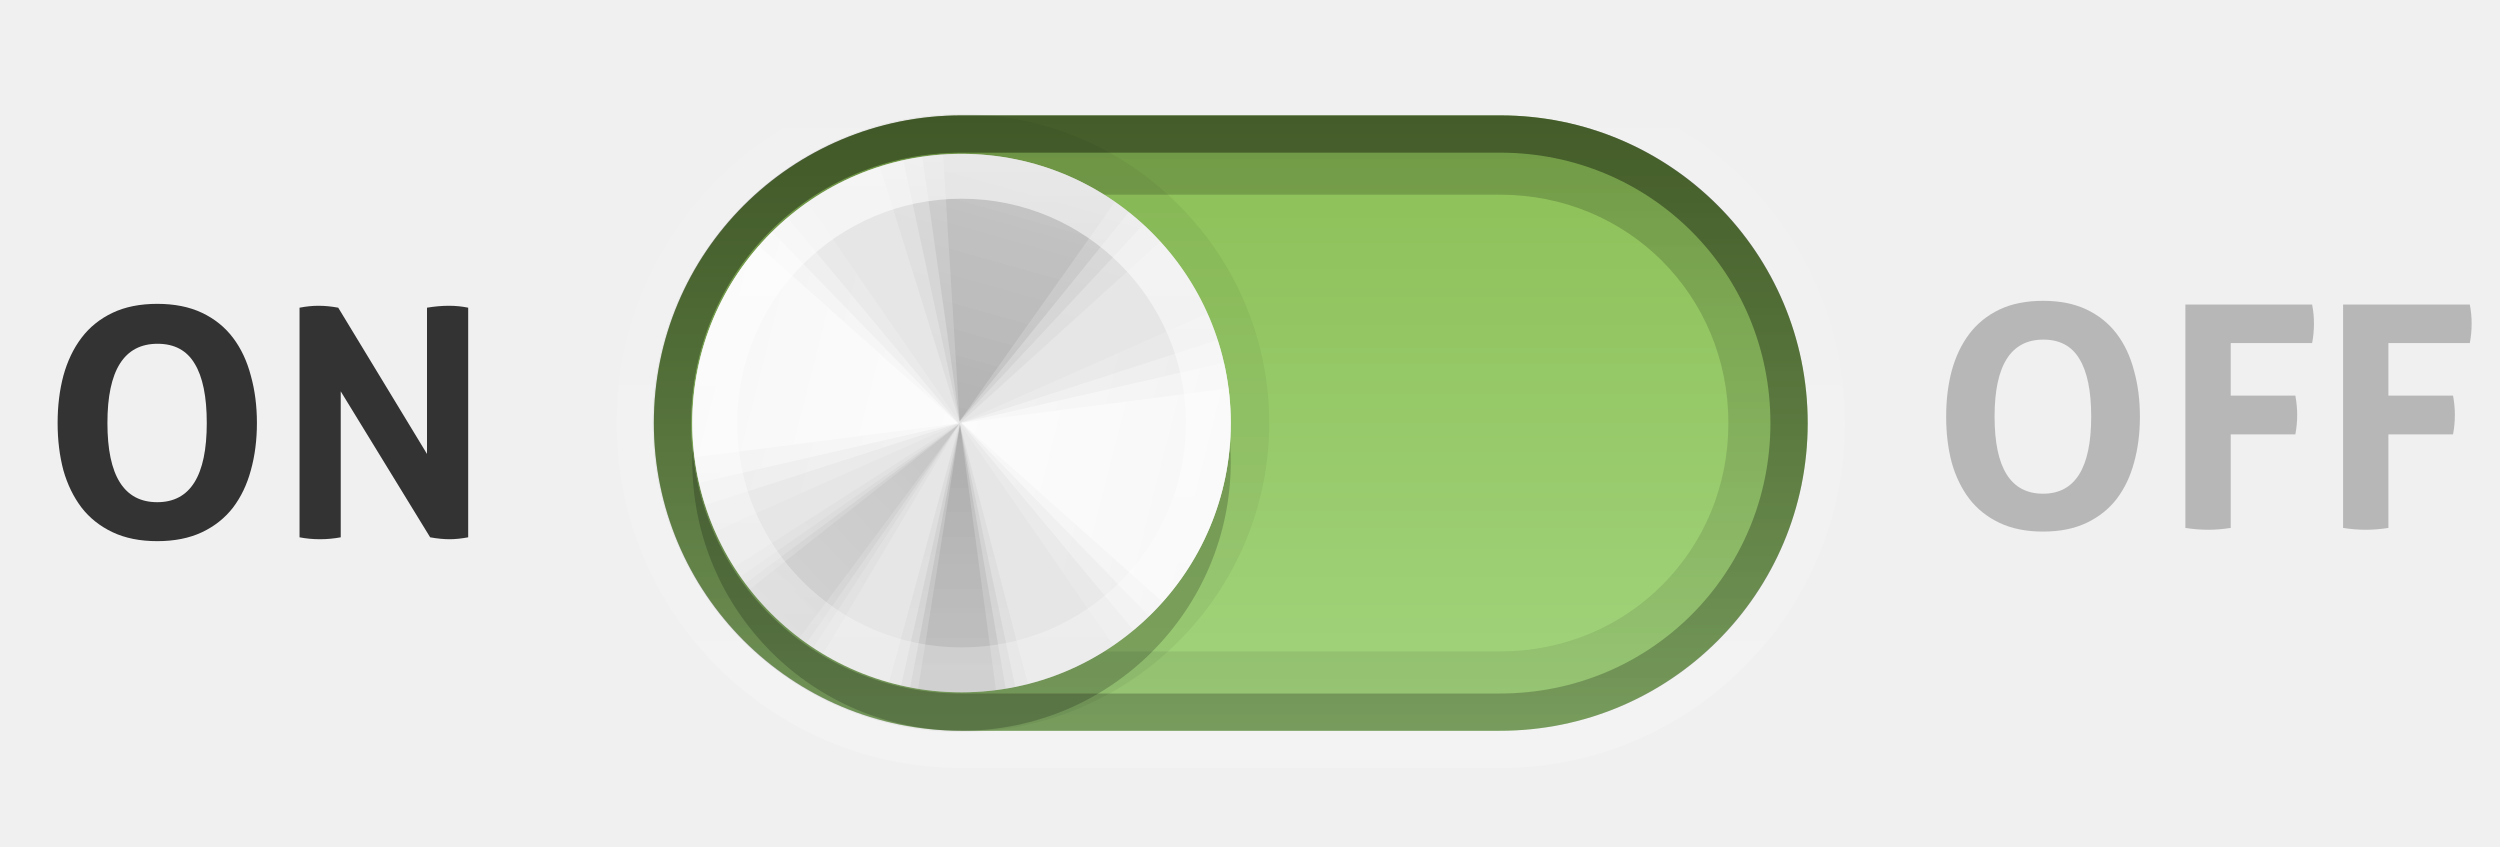
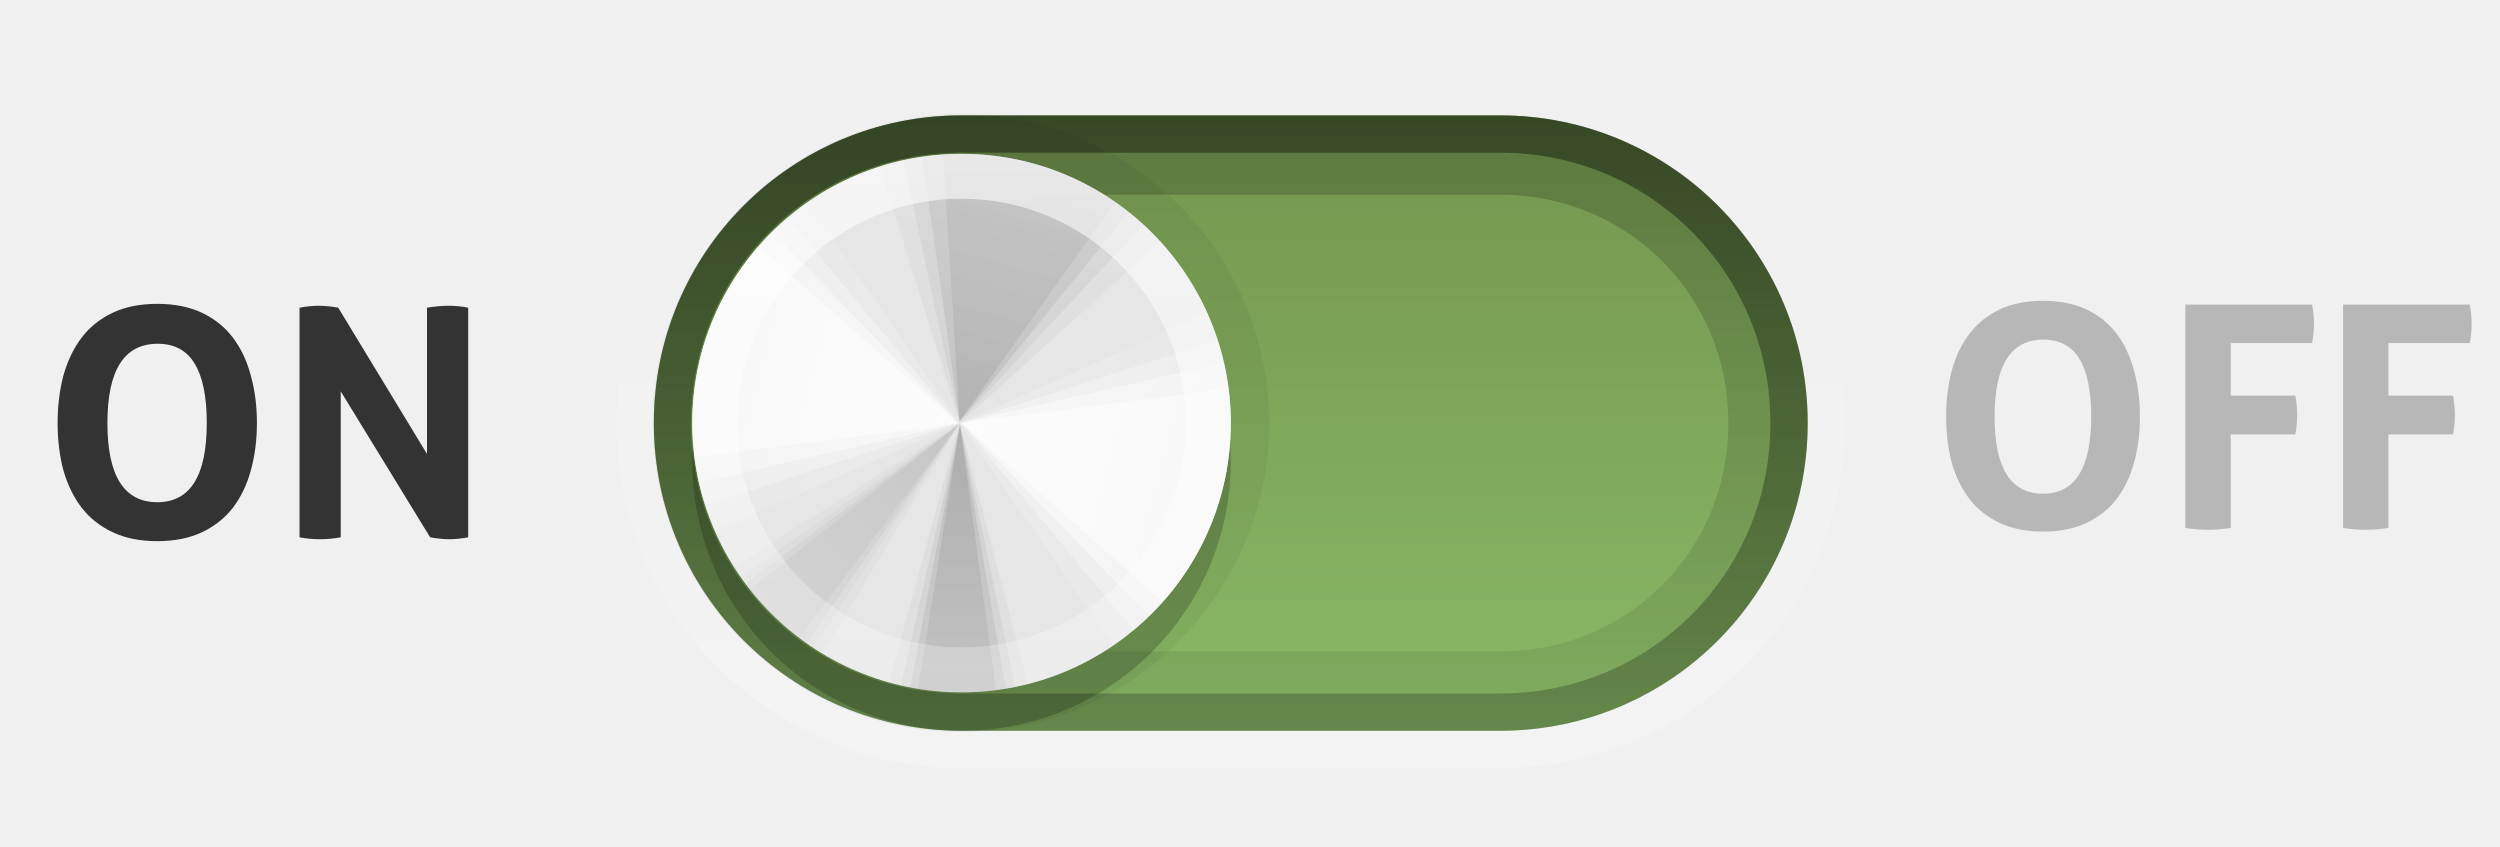
<svg xmlns="http://www.w3.org/2000/svg" xmlns:xlink="http://www.w3.org/1999/xlink" version="1.1" width="65" height="22" id="svg3273">
  <defs id="defs3275">
    <linearGradient id="linearGradient3921-5-9">
-       <stop offset="0" style="stop-color:#8cbf55;stop-opacity:1;" id="stop3923-6-1" />
-       <stop offset="1" style="stop-color:#a2d47e;stop-opacity:1;" id="stop3925-4-6" />
+       <stop offset="0" style="stop-color:#73964e;stop-opacity:1;" id="stop3923-6-1" />
+       <stop offset="1" style="stop-color:#89b966;stop-opacity:1;" id="stop3925-4-6" />
    </linearGradient>
    <linearGradient id="linearGradient4071-3">
      <stop style="stop-color:#000000;stop-opacity:1;" offset="0" id="stop4073-8" />
      <stop style="stop-color:#000000;stop-opacity:0;" offset="1" id="stop4075-4" />
    </linearGradient>
    <linearGradient xlink:href="#linearGradient3921-5-9" id="linearGradient4336" x1="35" y1="3" x2="35" y2="19" gradientUnits="userSpaceOnUse" gradientTransform="translate(-2,0)" />
    <clipPath clipPathUnits="userSpaceOnUse" id="clipPath5926-6">
      <path transform="matrix(0.75,0,0,0.75,-41,121.3622)" d="m 88,272 a 8,8 0 1 1 -16,0 8,8 0 1 1 16,0 z" id="path5928-7" style="color:#000000;fill:#ff00ff;fill-opacity:1;fill-rule:nonzero;stroke:none;stroke-width:2;marker:none;visibility:visible;display:inline;overflow:visible;enable-background:accumulate" />
    </clipPath>
    <clipPath clipPathUnits="userSpaceOnUse" id="clipPath4783-9">
      <rect ry="6" rx="6" y="282.362" x="-156" height="80" width="84" id="rect4785-6" style="fill:#ff00ff;fill-opacity:1;fill-rule:nonzero;stroke:none" />
    </clipPath>
    <linearGradient xlink:href="#linearGradient4071-3-0" id="linearGradient4852-6" gradientUnits="userSpaceOnUse" x1="48.234" y1="48.047" x2="126.139" y2="66.233" />
    <linearGradient id="linearGradient4071-3-0">
      <stop style="stop-color:#000000;stop-opacity:1;" offset="0" id="stop4073-8-9" />
      <stop style="stop-color:#000000;stop-opacity:0;" offset="1" id="stop4075-4-0" />
    </linearGradient>
    <linearGradient xlink:href="#linearGradient4047-2-5" id="linearGradient4854-5" gradientUnits="userSpaceOnUse" x1="48.055" y1="48.032" x2="126.673" y2="62.839" />
    <linearGradient id="linearGradient4047-2-5">
      <stop style="stop-color:#000000;stop-opacity:1;" offset="0" id="stop4049-0-4" />
      <stop style="stop-color:#000000;stop-opacity:0;" offset="1" id="stop4051-5-6" />
    </linearGradient>
    <linearGradient xlink:href="#linearGradient4047-2-5" id="linearGradient4857-2" gradientUnits="userSpaceOnUse" x1="47.997" y1="48.029" x2="127.052" y2="60.29" />
    <linearGradient xlink:href="#linearGradient4047-2-5" id="linearGradient4859-2" gradientUnits="userSpaceOnUse" x1="47.998" y1="48.029" x2="127.416" y2="57.665" />
    <linearGradient xlink:href="#linearGradient4115-2-2" id="linearGradient4861-8" gradientUnits="userSpaceOnUse" x1="48.234" y1="48.047" x2="126.139" y2="66.233" />
    <linearGradient id="linearGradient4115-2-2">
      <stop style="stop-color:#ffffff;stop-opacity:1;" offset="0" id="stop4117-3-3" />
      <stop style="stop-color:#ffffff;stop-opacity:0;" offset="1" id="stop4119-6-86" />
    </linearGradient>
    <linearGradient xlink:href="#linearGradient4115-2-2" id="linearGradient4863-8" gradientUnits="userSpaceOnUse" x1="48.055" y1="48.032" x2="126.673" y2="62.839" />
    <linearGradient xlink:href="#linearGradient4115-2-2" id="linearGradient4865-6" gradientUnits="userSpaceOnUse" x1="47.997" y1="48.029" x2="127.052" y2="60.29" />
    <linearGradient xlink:href="#linearGradient4115-2-2" id="linearGradient4867-5" gradientUnits="userSpaceOnUse" x1="47.998" y1="48.029" x2="127.416" y2="57.665" />
    <linearGradient xlink:href="#linearGradient4071-3-0" id="linearGradient4869-2" gradientUnits="userSpaceOnUse" x1="48.234" y1="48.047" x2="126.139" y2="66.233" />
    <linearGradient xlink:href="#linearGradient4047-2-5" id="linearGradient4871-5" gradientUnits="userSpaceOnUse" x1="48.055" y1="48.032" x2="126.673" y2="62.839" />
    <linearGradient xlink:href="#linearGradient4047-2-5" id="linearGradient4873-3" gradientUnits="userSpaceOnUse" x1="47.997" y1="48.029" x2="127.052" y2="60.29" />
    <linearGradient xlink:href="#linearGradient4047-2-5" id="linearGradient4875-4" gradientUnits="userSpaceOnUse" x1="47.998" y1="48.029" x2="127.416" y2="57.665" />
    <linearGradient xlink:href="#linearGradient4071-3-0" id="linearGradient4877-2" gradientUnits="userSpaceOnUse" x1="48.234" y1="48.047" x2="126.139" y2="66.233" />
    <linearGradient xlink:href="#linearGradient4047-2-5" id="linearGradient4879-1" gradientUnits="userSpaceOnUse" x1="48.055" y1="48.032" x2="126.673" y2="62.839" />
    <linearGradient xlink:href="#linearGradient4047-2-5" id="linearGradient4881-4" gradientUnits="userSpaceOnUse" x1="47.997" y1="48.029" x2="127.052" y2="60.29" />
    <linearGradient xlink:href="#linearGradient4047-2-5" id="linearGradient4883-0" gradientUnits="userSpaceOnUse" x1="47.998" y1="48.029" x2="127.416" y2="57.665" />
    <linearGradient xlink:href="#linearGradient4115-2-2" id="linearGradient4885-5" gradientUnits="userSpaceOnUse" x1="48.234" y1="48.047" x2="126.139" y2="66.233" />
    <linearGradient xlink:href="#linearGradient4115-2-2" id="linearGradient4887-3" gradientUnits="userSpaceOnUse" x1="48.055" y1="48.032" x2="126.673" y2="62.839" />
    <linearGradient xlink:href="#linearGradient4115-2-2" id="linearGradient4889-7" gradientUnits="userSpaceOnUse" x1="47.997" y1="48.029" x2="127.052" y2="60.29" />
    <linearGradient xlink:href="#linearGradient4115-2-2" id="linearGradient4891-4" gradientUnits="userSpaceOnUse" x1="47.998" y1="48.029" x2="127.416" y2="57.665" />
    <linearGradient xlink:href="#linearGradient3969-6" id="linearGradient4893-9" gradientUnits="userSpaceOnUse" gradientTransform="matrix(0,-1,1,0,-224,480.3622)" x1="49" y1="272" x2="73" y2="272" />
    <linearGradient id="linearGradient3969-6">
      <stop id="stop3971-6" offset="0" style="stop-color:#000000;stop-opacity:1;" />
      <stop id="stop3973-0" offset="1" style="stop-color:#000000;stop-opacity:0;" />
    </linearGradient>
    <linearGradient id="linearGradient3895-1">
      <stop style="stop-color:#ffffff;stop-opacity:1;" offset="0" id="stop3897-7" />
      <stop style="stop-color:#ffffff;stop-opacity:0;" offset="1" id="stop3899-3" />
    </linearGradient>
    <linearGradient y2="272" x2="73" y1="272" x1="54" gradientTransform="matrix(0,1.166667,1.166667,0,-269.3333,334.3622)" gradientUnits="userSpaceOnUse" id="linearGradient4164" xlink:href="#linearGradient3895-1" />
    <linearGradient id="linearGradient4115-2-6">
      <stop style="stop-color:#ffffff;stop-opacity:1;" offset="0" id="stop4117-3-5" />
      <stop style="stop-color:#ffffff;stop-opacity:0;" offset="1" id="stop4119-6-85" />
    </linearGradient>
    <linearGradient xlink:href="#linearGradient4071-3" id="linearGradient5147" gradientUnits="userSpaceOnUse" x1="35" y1="3" x2="35" y2="26" gradientTransform="translate(-2,0)" />
    <linearGradient xlink:href="#linearGradient4071-3" id="linearGradient5149" gradientUnits="userSpaceOnUse" x1="35" y1="3" x2="35" y2="38" gradientTransform="translate(-2,0)" />
    <linearGradient xlink:href="#linearGradient4115-2-6" id="linearGradient5294" gradientUnits="userSpaceOnUse" x1="35" y1="2" x2="35" y2="22" gradientTransform="matrix(1,0,0,-1,-2,22)" />
  </defs>
  <g id="layer1">
    <path style="opacity:0.2;color:#000000;fill:url(#linearGradient5294);fill-opacity:1;fill-rule:nonzero;stroke:none;stroke-width:2;marker:none;visibility:visible;display:inline;overflow:visible;enable-background:accumulate" d="m 25,19.969 c -4.957,0 -8.969,-4.012 -8.969,-8.969 0,-4.957 4.012,-8.969 8.969,-8.969 l 14,0 c 4.957,0 8.969,4.012 8.969,8.969 0,4.957 -4.012,8.969 -8.969,8.969 z" id="path4392" />
    <rect style="color:#000000;fill:url(#linearGradient4336);fill-opacity:1.0;fill-rule:nonzero;stroke:none;stroke-width:2;marker:none;visibility:visible;display:inline;overflow:visible;enable-background:accumulate" id="rect3560" width="30" height="16" x="17" y="3" ry="8" rx="8" />
    <path style="opacity:0.2;color:#000000;fill:url(#linearGradient5147);fill-opacity:1;fill-rule:nonzero;stroke:none;stroke-width:2;marker:none;visibility:visible;display:inline;overflow:visible;enable-background:accumulate" d="m 25,3 c -4.432,0 -8,3.568 -8,8 0,4.432 3.568,8 8,8 l 14,0 c 4.432,0 8,-3.568 8,-8 0,-4.432 -3.568,-8 -8,-8 z m 0,2.062 14,0 c 3.322,0 5.938,2.615 5.938,5.938 0,3.322 -2.615,5.938 -5.938,5.938 l -14,0 c -3.322,0 -5.938,-2.615 -5.938,-5.938 0,-3.322 2.615,-5.938 5.938,-5.938 z" id="rect4950" />
    <path style="opacity:0.4;color:#000000;fill:url(#linearGradient5149);fill-opacity:1;fill-rule:nonzero;stroke:none;stroke-width:2;marker:none;visibility:visible;display:inline;overflow:visible;enable-background:accumulate" d="m 25,3 c -4.432,0 -8,3.568 -8,8 0,4.432 3.568,8 8,8 l 14,0 c 4.432,0 8,-3.568 8,-8 0,-4.432 -3.568,-8 -8,-8 z m 0,0.969 14,0 c 3.91,0 7.031,3.121 7.031,7.031 0,3.91 -3.121,7.031 -7.031,7.031 l -14,0 c -3.91,0 -7.031,-3.121 -7.031,-7.031 0,-3.91 3.121,-7.031 7.031,-7.031 z" id="rect4944" />
    <g id="g3548" style="fill:#333333">
      <path style="font-size:11px;font-style:normal;font-variant:normal;font-weight:bold;font-stretch:normal;line-height:125%;letter-spacing:0px;word-spacing:0px;fill:#333333;fill-opacity:1;stroke:none;font-family:Aller;-inkscape-font-specification:Aller Bold" id="path3534" d="M 4.089,14.07 C 3.64,14.07 3.253,13.992 2.926,13.837 2.6,13.682 2.331,13.469 2.121,13.198 1.911,12.921 1.753,12.597 1.648,12.227 1.548,11.85 1.498,11.44 1.498,10.998 1.498,10.555 1.548,10.145 1.648,9.769 1.753,9.387 1.911,9.057 2.121,8.781 2.331,8.504 2.6,8.288 2.926,8.133 3.253,7.978 3.64,7.9 4.089,7.9 c 0.448,6.1e-6 0.836,0.078 1.163,0.233 0.327,0.155 0.595,0.371 0.805,0.648 0.21,0.277 0.365,0.606 0.465,0.988 0.105,0.376 0.158,0.786 0.158,1.229 -6.1e-6,0.443 -0.053,0.853 -0.158,1.229 -0.1,0.371 -0.255,0.695 -0.465,0.972 -0.21,0.271 -0.479,0.484 -0.805,0.639 C 4.925,13.992 4.537,14.07 4.089,14.07 m 0,-1.013 c 0.858,1e-6 1.287,-0.686 1.287,-2.059 C 5.376,10.311 5.271,9.796 5.06,9.453 4.856,9.11 4.534,8.938 4.097,8.938 3.228,8.938 2.793,9.625 2.793,10.998 c -1.5e-6,1.373 0.432,2.059 1.295,2.059" />
      <path style="font-size:11px;font-style:normal;font-variant:normal;font-weight:bold;font-stretch:normal;line-height:125%;letter-spacing:0px;word-spacing:0px;fill:#333333;fill-opacity:1;stroke:none;font-family:Aller;-inkscape-font-specification:Aller Bold" id="path3536" d="m 7.789,8 c 0.172,-0.033 0.335,-0.05 0.49,-0.05 0.166,6.1e-6 0.338,0.017 0.515,0.05 l 2.308,3.803 0,-3.803 c 0.199,-0.033 0.39,-0.05 0.573,-0.05 0.172,6.1e-6 0.338,0.017 0.498,0.05 l 0,5.97 c -0.177,0.033 -0.338,0.05 -0.482,0.05 -0.155,0 -0.324,-0.017 -0.507,-0.05 l -2.325,-3.795 0,3.795 c -0.177,0.033 -0.357,0.05 -0.54,0.05 -0.183,0 -0.36,-0.017 -0.531,-0.05 l 0,-5.97" />
    </g>
    <g id="g3555" style="opacity:0.3;fill:#333333" transform="translate(2,0)">
      <path style="font-size:11px;font-style:normal;font-variant:normal;font-weight:bold;font-stretch:normal;line-height:125%;letter-spacing:0px;word-spacing:0px;fill:#333333;fill-opacity:1;stroke:none;font-family:Aller;-inkscape-font-specification:Aller Bold" id="path3542" d="m 51.119,13.821 c -0.436,0 -0.813,-0.075 -1.131,-0.226 -0.318,-0.151 -0.579,-0.358 -0.783,-0.622 -0.205,-0.269 -0.358,-0.584 -0.46,-0.945 -0.097,-0.366 -0.145,-0.764 -0.145,-1.195 -10e-7,-0.431 0.048,-0.829 0.145,-1.195 0.102,-0.371 0.256,-0.692 0.46,-0.961 0.205,-0.269 0.466,-0.479 0.783,-0.63 0.318,-0.151 0.694,-0.226 1.131,-0.226 0.436,5.9e-6 0.813,0.075 1.131,0.226 0.318,0.151 0.579,0.361 0.783,0.63 0.205,0.269 0.355,0.59 0.452,0.961 0.102,0.366 0.153,0.764 0.153,1.195 -6e-6,0.431 -0.051,0.829 -0.153,1.195 -0.097,0.361 -0.248,0.676 -0.452,0.945 -0.205,0.264 -0.466,0.471 -0.783,0.622 -0.318,0.151 -0.694,0.226 -1.131,0.226 m 0,-0.985 c 0.834,10e-7 1.252,-0.668 1.252,-2.003 -5e-6,-0.668 -0.102,-1.168 -0.307,-1.502 -0.199,-0.334 -0.511,-0.501 -0.937,-0.501 -0.845,4.8e-6 -1.268,0.668 -1.268,2.003 -3e-6,1.335 0.42,2.003 1.26,2.003" />
      <path style="font-size:11px;font-style:normal;font-variant:normal;font-weight:bold;font-stretch:normal;line-height:125%;letter-spacing:0px;word-spacing:0px;fill:#333333;fill-opacity:1;stroke:none;font-family:Aller;-inkscape-font-specification:Aller Bold" id="path3544" d="m 54.82,7.918 3.295,0 c 0.032,0.162 0.048,0.326 0.048,0.493 -4e-6,0.178 -0.016,0.347 -0.048,0.509 l -2.116,0 0,1.365 1.68,0 c 0.032,0.172 0.048,0.339 0.048,0.501 -4e-6,0.172 -0.016,0.342 -0.048,0.509 l -1.68,0 0,2.431 c -0.205,0.032 -0.398,0.048 -0.581,0.048 -0.199,0 -0.398,-0.016 -0.598,-0.048 l 0,-5.806" />
      <path style="font-size:11px;font-style:normal;font-variant:normal;font-weight:bold;font-stretch:normal;line-height:125%;letter-spacing:0px;word-spacing:0px;fill:#333333;fill-opacity:1;stroke:none;font-family:Aller;-inkscape-font-specification:Aller Bold" id="path3546" d="m 58.92,7.918 3.295,0 c 0.032,0.162 0.048,0.326 0.048,0.493 -5e-6,0.178 -0.016,0.347 -0.048,0.509 l -2.116,0 0,1.365 1.68,0 c 0.032,0.172 0.048,0.339 0.048,0.501 -4e-6,0.172 -0.016,0.342 -0.048,0.509 l -1.68,0 0,2.431 c -0.205,0.032 -0.398,0.048 -0.581,0.048 -0.199,0 -0.398,-0.016 -0.598,-0.048 l 0,-5.806" />
    </g>
    <g transform="translate(-23,-393.3622)" id="g4941">
      <path transform="matrix(0.855,0,0,0.8566669,-20.41562,171.3488)" d="m 80,262.625 c -5.156,0 -9.375,4.219 -9.375,9.375 0,5.156 4.219,9.375 9.375,9.375 5.156,0 9.375,-4.219 9.375,-9.375 0,-5.156 -4.219,-9.375 -9.375,-9.375 z" id="path4712" style="opacity:0.05;color:#000000;fill:#000000;fill-opacity:1;fill-rule:nonzero;stroke:none;stroke-width:2;marker:none;visibility:visible;display:inline;overflow:visible;enable-background:accumulate" />
      <path transform="matrix(0.875,0,0,0.875,-23,167.3622)" d="m 88,272 c 0,4.418 -3.582,8 -8,8 -4.418,0 -8,-3.582 -8,-8 0,-4.418 3.582,-8 8,-8 4.418,0 8,3.582 8,8 z" id="path4714" style="opacity:0.5;color:#000000;fill:none;stroke:none;stroke-width:2;marker:none;visibility:visible;display:inline;overflow:visible;enable-background:accumulate" />
      <path style="opacity:0.2;color:#000000;fill:#000000;fill-opacity:1;fill-rule:nonzero;stroke:none;stroke-width:2;marker:none;visibility:visible;display:inline;overflow:visible;enable-background:accumulate" id="path4716" d="m 88,272 c 0,4.418 -3.582,8 -8,8 -4.418,0 -8,-3.582 -8,-8 0,-4.418 3.582,-8 8,-8 4.418,0 8,3.582 8,8 z" transform="matrix(0.875,0,0,0.875,-22,167.3622)" />
      <g clip-path="url(#clipPath5926-6)" transform="matrix(1.166667,0,0,1.166667,25.83333,24.77297)" id="g4718">
        <rect ry="1" rx="1" y="318.362" x="12" height="14" width="14" id="rect4720" style="fill:#e6e6e6;fill-opacity:1;fill-rule:nonzero;stroke:none" />
        <g transform="matrix(0.1666667,0,0,0.175,38,268.9488)" clip-path="url(#clipPath4783-9)" id="g4722">
          <g id="g4724" transform="matrix(0.1413721,0.9927197,-1.165175,0.1204478,-65.06273,269.1675)" style="opacity:0.9">
            <path transform="matrix(0.9941105,-0.1083712,0.1083712,0.9941105,-5.158219,5.491892)" style="opacity:0.05;color:#000000;fill:url(#linearGradient4852-6);fill-opacity:1;fill-rule:nonzero;stroke:none;stroke-width:2;marker:none;visibility:visible;display:inline;overflow:visible;enable-background:accumulate" id="path4726" d="m 108.896,48 c 0,9.542 -2.242,18.95 -6.546,27.467 L 48,48 z" />
            <path d="m 108.896,48 c 0,7.839 -1.513,15.604 -4.457,22.869 L 48,48 z" id="path4728" style="opacity:0.07;color:#000000;fill:url(#linearGradient4854-5);fill-opacity:1;fill-rule:nonzero;stroke:none;stroke-width:2;marker:none;visibility:visible;display:inline;overflow:visible;enable-background:accumulate" transform="matrix(0.9978608,-0.06537382,0.06537382,0.9978608,-3.094012,3.241571)" />
            <path transform="matrix(0.9994514,-0.0331207,0.0331207,0.9994514,-1.563459,1.616128)" style="opacity:0.1;color:#000000;fill:url(#linearGradient4857-2);fill-opacity:1;fill-rule:nonzero;stroke:none;stroke-width:2;marker:none;visibility:visible;display:inline;overflow:visible;enable-background:accumulate" id="path4730" d="m 108.896,48 c 0,6.55 -1.057,13.058 -3.13,19.272 L 48,48 z" />
            <path d="m 108.896,48 c 0,5.322 -0.698,10.621 -2.075,15.761 L 48,48 z" id="path4732" style="opacity:0.1;color:#000000;fill:url(#linearGradient4859-2);fill-opacity:1;fill-rule:nonzero;stroke:none;stroke-width:2;marker:none;visibility:visible;display:inline;overflow:visible;enable-background:accumulate" />
          </g>
          <g style="opacity:0.9;fill:#ffffff" id="g4734" transform="matrix(1.062807,-0.1308753,-0.7401007,3.227468,-129.4749,173.6944)">
            <path transform="matrix(0.9941105,-0.1083712,0.1083712,0.9941105,-5.158219,5.491892)" style="opacity:0.2;color:#000000;fill:url(#linearGradient4861-8);fill-opacity:1;fill-rule:nonzero;stroke:none;stroke-width:2;marker:none;visibility:visible;display:inline;overflow:visible;enable-background:accumulate" id="path4736" d="m 108.896,48 c 0,9.542 -2.242,18.95 -6.546,27.467 L 48,48 z" />
            <path d="m 108.896,48 c 0,7.839 -1.513,15.604 -4.457,22.869 L 48,48 z" id="path4738" style="opacity:0.4;color:#000000;fill:url(#linearGradient4863-8);fill-opacity:1;fill-rule:nonzero;stroke:none;stroke-width:2;marker:none;visibility:visible;display:inline;overflow:visible;enable-background:accumulate" transform="matrix(0.9978608,-0.06537382,0.06537382,0.9978608,-3.094012,3.241571)" />
            <path transform="matrix(0.9994514,-0.0331207,0.0331207,0.9994514,-1.563459,1.616128)" style="opacity:0.6;color:#000000;fill:url(#linearGradient4865-6);fill-opacity:1;fill-rule:nonzero;stroke:none;stroke-width:2;marker:none;visibility:visible;display:inline;overflow:visible;enable-background:accumulate" id="path4740" d="m 108.896,48 c 0,6.55 -1.057,13.058 -3.13,19.272 L 48,48 z" />
            <path d="m 108.896,48 c 0,5.322 -0.698,10.621 -2.075,15.761 L 48,48 z" id="path4742" style="opacity:0.8;color:#000000;fill:url(#linearGradient4867-5);fill-opacity:1;fill-rule:nonzero;stroke:none;stroke-width:2;marker:none;visibility:visible;display:inline;overflow:visible;enable-background:accumulate" />
          </g>
          <g style="opacity:0.5" transform="matrix(-0.6167893,0.7871283,-0.7871283,-0.6167893,-46.99852,314.3741)" id="g4744">
            <path d="m 108.896,48 c 0,9.542 -2.242,18.95 -6.546,27.467 L 48,48 z" id="path4746" style="opacity:0.05;color:#000000;fill:url(#linearGradient4869-2);fill-opacity:1;fill-rule:nonzero;stroke:none;stroke-width:2;marker:none;visibility:visible;display:inline;overflow:visible;enable-background:accumulate" transform="matrix(0.9941105,-0.1083712,0.1083712,0.9941105,-5.158219,5.491892)" />
            <path transform="matrix(0.9978608,-0.06537382,0.06537382,0.9978608,-3.094012,3.241571)" style="opacity:0.07;color:#000000;fill:url(#linearGradient4871-5);fill-opacity:1;fill-rule:nonzero;stroke:none;stroke-width:2;marker:none;visibility:visible;display:inline;overflow:visible;enable-background:accumulate" id="path4748" d="m 108.896,48 c 0,7.839 -1.513,15.604 -4.457,22.869 L 48,48 z" />
            <path d="m 108.896,48 c 0,6.55 -1.057,13.058 -3.13,19.272 L 48,48 z" id="path4750" style="opacity:0.1;color:#000000;fill:url(#linearGradient4873-3);fill-opacity:1;fill-rule:nonzero;stroke:none;stroke-width:2;marker:none;visibility:visible;display:inline;overflow:visible;enable-background:accumulate" transform="matrix(0.9994514,-0.0331207,0.0331207,0.9994514,-1.563459,1.616128)" />
            <path style="opacity:0.1;color:#000000;fill:url(#linearGradient4875-4);fill-opacity:1;fill-rule:nonzero;stroke:none;stroke-width:2;marker:none;visibility:visible;display:inline;overflow:visible;enable-background:accumulate" id="path4752" d="m 108.896,48 c 0,5.322 -0.698,10.621 -2.075,15.761 L 48,48 z" />
          </g>
          <g style="opacity:0.8" transform="matrix(-0.06817198,-1.046006,2.710673,0.6016259,-241.0954,343.4423)" id="g4754">
            <path d="m 108.896,48 c 0,9.542 -2.242,18.95 -6.546,27.467 L 48,48 z" id="path4756" style="opacity:0.05;color:#000000;fill:url(#linearGradient4877-2);fill-opacity:1;fill-rule:nonzero;stroke:none;stroke-width:2;marker:none;visibility:visible;display:inline;overflow:visible;enable-background:accumulate" transform="matrix(0.9941105,-0.1083712,0.1083712,0.9941105,-5.158219,5.491892)" />
            <path transform="matrix(0.9978608,-0.06537382,0.06537382,0.9978608,-3.094012,3.241571)" style="opacity:0.07;color:#000000;fill:url(#linearGradient4879-1);fill-opacity:1;fill-rule:nonzero;stroke:none;stroke-width:2;marker:none;visibility:visible;display:inline;overflow:visible;enable-background:accumulate" id="path4758" d="m 108.896,48 c 0,7.839 -1.513,15.604 -4.457,22.869 L 48,48 z" />
            <path d="m 108.896,48 c 0,6.55 -1.057,13.058 -3.13,19.272 L 48,48 z" id="path4760" style="opacity:0.1;color:#000000;fill:url(#linearGradient4881-4);fill-opacity:1;fill-rule:nonzero;stroke:none;stroke-width:2;marker:none;visibility:visible;display:inline;overflow:visible;enable-background:accumulate" transform="matrix(0.9994514,-0.0331207,0.0331207,0.9994514,-1.563459,1.616128)" />
            <path style="opacity:0.1;color:#000000;fill:url(#linearGradient4883-0);fill-opacity:1;fill-rule:nonzero;stroke:none;stroke-width:2;marker:none;visibility:visible;display:inline;overflow:visible;enable-background:accumulate" id="path4762" d="m 108.896,48 c 0,5.322 -0.698,10.621 -2.075,15.761 L 48,48 z" />
          </g>
          <g transform="matrix(-1.062807,0.1308753,0.7401006,-3.227468,-99.00331,471.0299)" id="g4764" style="opacity:0.9;fill:#ffffff">
            <path d="m 108.896,48 c 0,9.542 -2.242,18.95 -6.546,27.467 L 48,48 z" id="path4766" style="opacity:0.2;color:#000000;fill:url(#linearGradient4885-5);fill-opacity:1;fill-rule:nonzero;stroke:none;stroke-width:2;marker:none;visibility:visible;display:inline;overflow:visible;enable-background:accumulate" transform="matrix(0.9941105,-0.1083712,0.1083712,0.9941105,-5.158219,5.491892)" />
            <path transform="matrix(0.9978608,-0.06537382,0.06537382,0.9978608,-3.094012,3.241571)" style="opacity:0.4;color:#000000;fill:url(#linearGradient4887-3);fill-opacity:1;fill-rule:nonzero;stroke:none;stroke-width:2;marker:none;visibility:visible;display:inline;overflow:visible;enable-background:accumulate" id="path4768" d="m 108.896,48 c 0,7.839 -1.513,15.604 -4.457,22.869 L 48,48 z" />
            <path d="m 108.896,48 c 0,6.55 -1.057,13.058 -3.13,19.272 L 48,48 z" id="path4770" style="opacity:0.6;color:#000000;fill:url(#linearGradient4889-7);fill-opacity:1;fill-rule:nonzero;stroke:none;stroke-width:2;marker:none;visibility:visible;display:inline;overflow:visible;enable-background:accumulate" transform="matrix(0.9994514,-0.0331207,0.0331207,0.9994514,-1.563459,1.616128)" />
            <path style="opacity:0.8;color:#000000;fill:url(#linearGradient4891-4);fill-opacity:1;fill-rule:nonzero;stroke:none;stroke-width:2;marker:none;visibility:visible;display:inline;overflow:visible;enable-background:accumulate" id="path4772" d="m 108.896,48 c 0,5.322 -0.698,10.621 -2.075,15.761 L 48,48 z" />
          </g>
        </g>
      </g>
      <path style="opacity:0.1;color:#000000;fill:url(#linearGradient4893-9);fill-opacity:1;fill-rule:nonzero;stroke:none;stroke-width:2;marker:none;visibility:visible;display:inline;overflow:visible;enable-background:accumulate" d="m 41,424.362 c 0,3.866 3.134,7 7,7 3.866,0 7,-3.134 7,-7 0,-3.866 -3.134,-7 -7,-7 -3.866,0 -7,3.134 -7,7 z m 1,0 c 0,-3.314 2.686,-6 6,-6 3.314,0 6,2.686 6,6 0,3.314 -2.686,6 -6,6 -3.314,0 -6,-2.686 -6,-6 z" id="path4774" />
      <path transform="matrix(0.875,0,0,0.875,-22,166.3622)" d="m 88,272 c 0,4.418 -3.582,8 -8,8 -4.418,0 -8,-3.582 -8,-8 0,-4.418 3.582,-8 8,-8 4.418,0 8,3.582 8,8 z" id="path4776" style="opacity:0.5;color:#000000;fill:none;stroke:none;stroke-width:2;marker:none;visibility:visible;display:inline;overflow:visible;enable-background:accumulate" />
      <path id="path4778" d="m 41,404.362 c 0,-3.866 3.134,-7 7,-7 3.866,0 7,3.134 7,7 0,3.866 -3.134,7 -7,7 -3.866,0 -7,-3.134 -7,-7 z m 1.167,0 c 0,3.222 2.612,5.833 5.833,5.833 3.222,0 5.833,-2.612 5.833,-5.833 0,-3.222 -2.612,-5.833 -5.833,-5.833 -3.222,0 -5.833,2.612 -5.833,5.833 z" style="opacity:0.6;color:#000000;fill:url(#linearGradient4164);fill-opacity:1;fill-rule:nonzero;stroke:none;stroke-width:2;marker:none;visibility:visible;display:inline;overflow:visible;enable-background:accumulate" />
    </g>
    <path style="opacity:0.3;color:#000000;fill:#000000;fill-opacity:1;fill-rule:nonzero;stroke:none;stroke-width:2;marker:none;visibility:visible;display:inline;overflow:visible;enable-background:accumulate" d="m 27,-17 c -4.432,0 -8,3.568 -8,8 0,0.171 0.021,0.332 0.031,0.5 C 19.292,-12.694 22.739,-16 27,-16 l 10,0 c 4.261,0 7.708,3.306 7.969,7.5 C 44.979,-8.668 45,-8.829 45,-9 c 0,-4.432 -3.568,-8 -8,-8 l -10,0 z" id="rect4935" />
  </g>
</svg>
